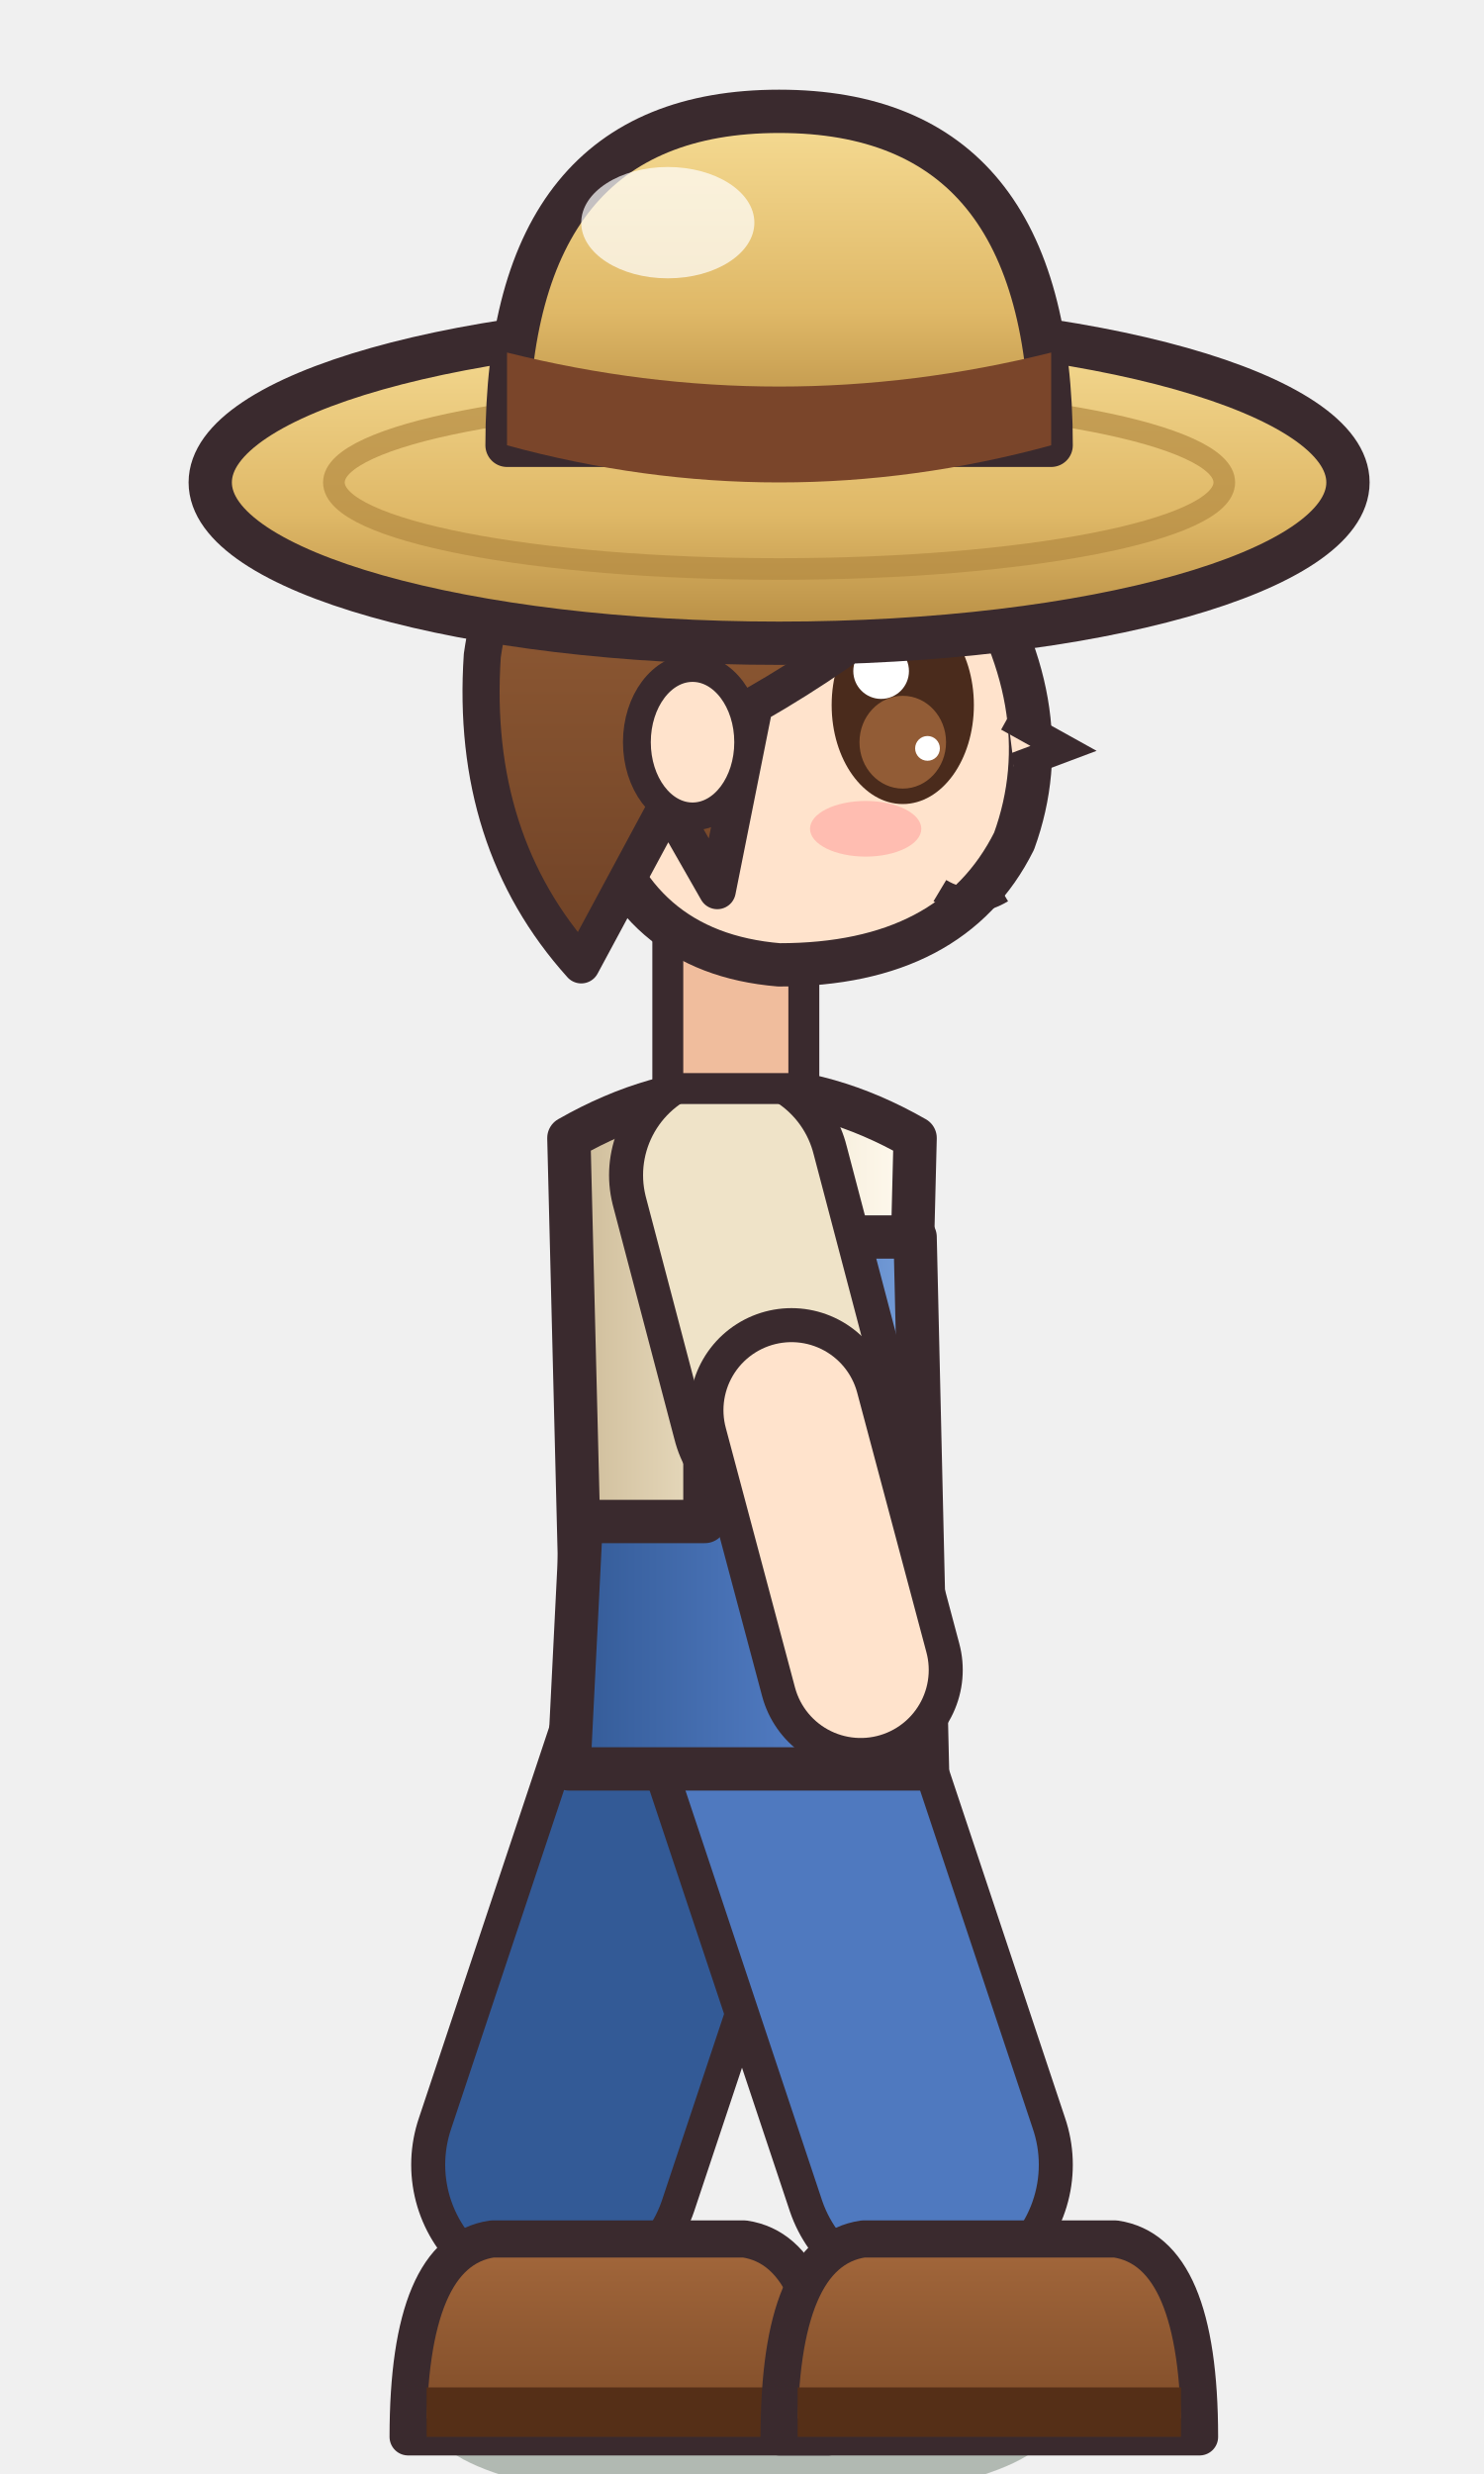
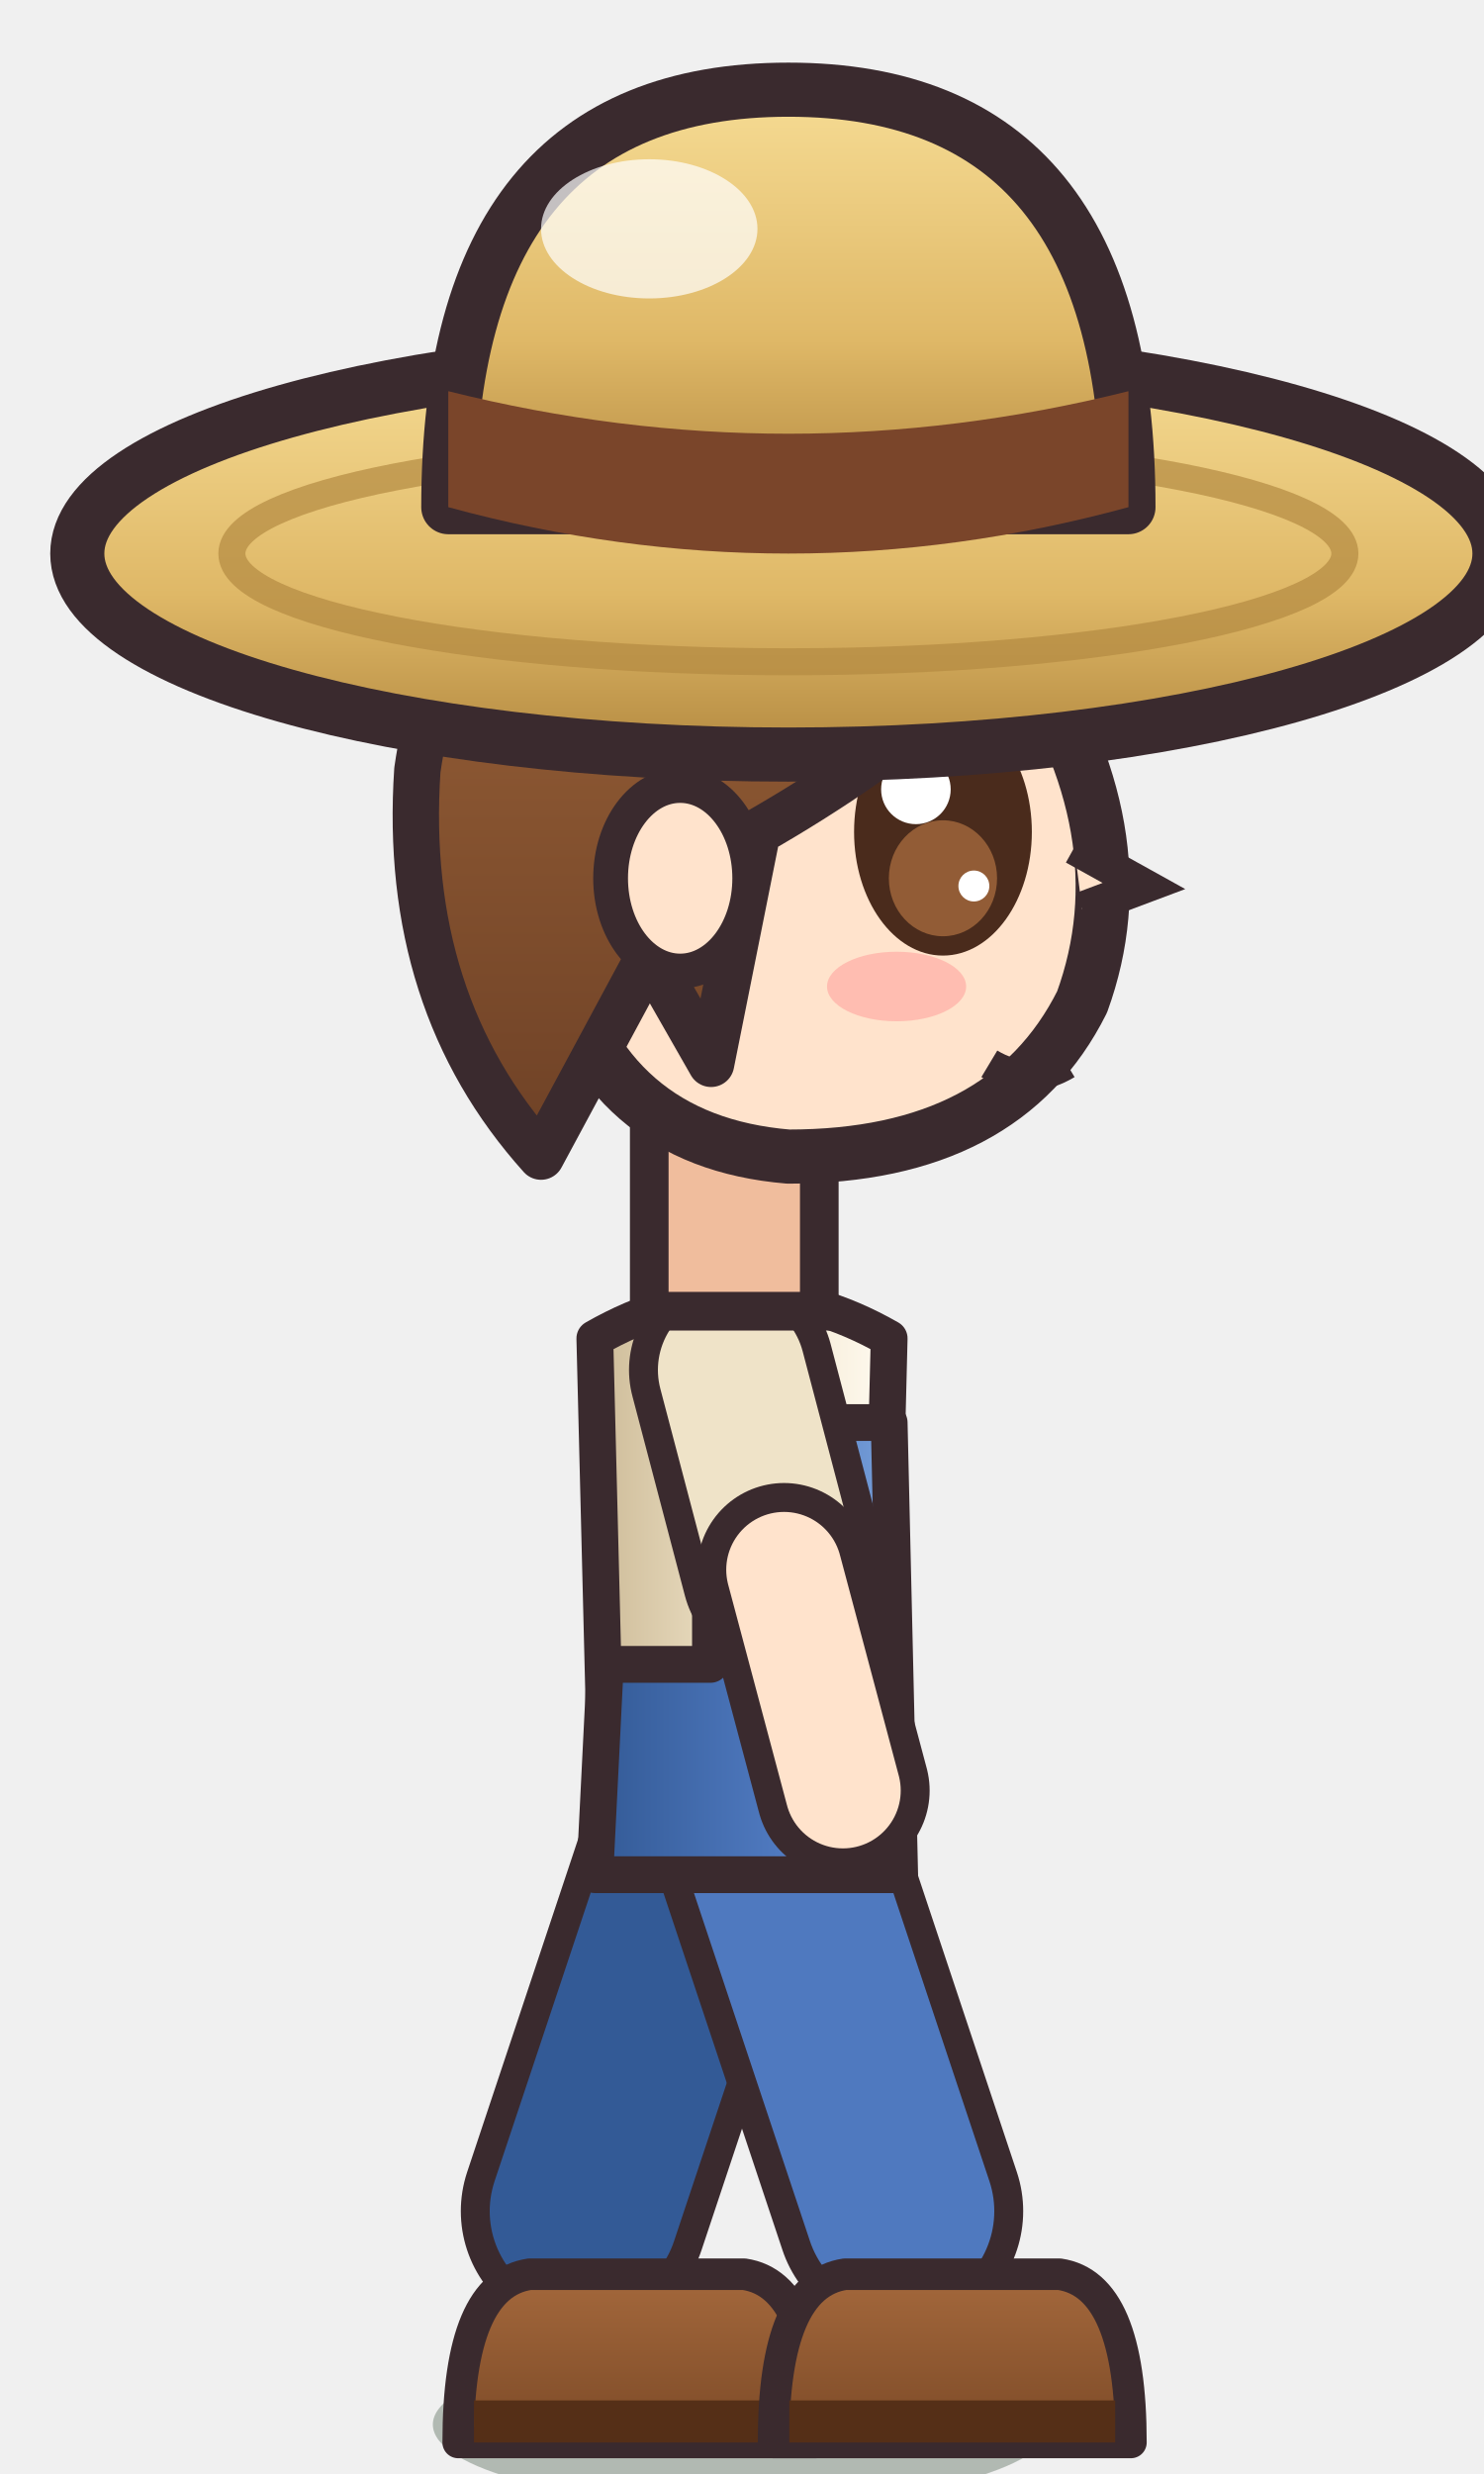
<svg xmlns="http://www.w3.org/2000/svg" viewBox="0 0 24 40" width="24" height="40">
  <defs>
    <linearGradient id="g1" x1="0" y1="0" x2="0" y2="1">
      <stop offset="0" stop-color="#a4683c" />
      <stop offset="1" stop-color="#7c4a27" />
    </linearGradient>
    <linearGradient id="g2" x1="0" y1="0" x2="0" y2="1">
      <stop offset="0" stop-color="#a4683c" />
      <stop offset="1" stop-color="#7c4a27" />
    </linearGradient>
    <linearGradient id="g3" x1="0" y1="0" x2="1" y2="0">
      <stop offset="0" stop-color="#cdbb98" />
      <stop offset="0.5" stop-color="#efe3c8" />
      <stop offset="1" stop-color="#fffaf0" />
    </linearGradient>
    <linearGradient id="g4" x1="0" y1="0" x2="1" y2="0">
      <stop offset="0" stop-color="#335a96" />
      <stop offset="0.6" stop-color="#4f79bf" />
      <stop offset="1" stop-color="#7aa2db" />
    </linearGradient>
    <linearGradient id="g5" x1="0" y1="0" x2="0" y2="1">
      <stop offset="0" stop-color="#9a6238" />
      <stop offset="1" stop-color="#6e4126" />
    </linearGradient>
    <linearGradient id="g6" x1="0" y1="0" x2="0" y2="1">
      <stop offset="0" stop-color="#f6dc94" />
      <stop offset="0.6" stop-color="#dfb867" />
      <stop offset="1" stop-color="#b48a41" />
    </linearGradient>
  </defs>
  <ellipse cx="12" cy="39.2" rx="5" ry="1.3" fill="#1f3a22" opacity="0.3" />
-   <path d="M12.00 26.00 L9.00 35.00" stroke="#3a2a2e" stroke-width="4.70" stroke-linecap="round" />
-   <path d="M12.00 26.00 L9.00 35.00" stroke="#335a96" stroke-width="3.60" stroke-linecap="round" />
-   <path d="M6.60 39.40 q0 -3 1.36 -3.2 l4.08 0 q1.36 0.2 1.36 3.2 Z" fill="url(#g1)" stroke="#3a2a2e" stroke-width="0.6" stroke-linejoin="round" />
-   <path d="M6.90 39.00 l6.20 0" stroke="#552f17" stroke-width="0.8" />
-   <path d="M12.00 26.00 L15.00 35.00" stroke="#3a2a2e" stroke-width="4.70" stroke-linecap="round" />
-   <path d="M12.00 26.00 L15.00 35.00" stroke="#4f79bf" stroke-width="3.60" stroke-linecap="round" />
-   <path d="M12.60 39.40 q0 -3 1.36 -3.2 l4.08 0 q1.36 0.2 1.36 3.2 Z" fill="url(#g2)" stroke="#3a2a2e" stroke-width="0.6" stroke-linejoin="round" />
-   <path d="M12.90 39.00 l6.20 0" stroke="#552f17" stroke-width="0.8" />
-   <path d="M9.2 18.4 Q12 16.8 14.8 18.4 L14.6 26.4 L9.4 26.4 Z" fill="url(#g3)" stroke="#3a2a2e" stroke-width="0.7" stroke-linejoin="round" />
-   <path d="M11.4 20 L14.8 20 L15 28.6 L9.2 28.6 L9.4 24.6 L11.4 24.6 Z" fill="url(#g4)" stroke="#3a2a2e" stroke-width="0.7" stroke-linejoin="round" />
-   <path d="M12.6 20.2 L11 18.2" stroke="#3a2a2e" stroke-width="1.5" />
-   <path d="M12.6 20.2 L11 18.2" stroke="#4f79bf" stroke-width="0.8" />
-   <circle cx="12.8" cy="20.5" r="0.65" fill="#f4c95d" stroke="#3a2a2e" stroke-width="0.35" />
-   <path d="M11.80 19.00 L12.80 22.80" stroke="#3a2a2e" stroke-width="3.90" stroke-linecap="round" />
-   <path d="M11.80 19.00 L12.80 22.80" stroke="#efe3c8" stroke-width="2.80" stroke-linecap="round" />
-   <path d="M12.80 22.80 L13.92 27.00" stroke="#3a2a2e" stroke-width="3.30" stroke-linecap="round" />
-   <path d="M12.80 22.80 L13.92 27.00" stroke="#ffe3cc" stroke-width="2.20" stroke-linecap="round" />
-   <rect x="10.8" y="14.6" width="2.2" height="3" fill="#f0bd9d" stroke="#3a2a2e" stroke-width="0.5" />
-   <path d="M15.6 9 Q17.2 11.4 16.4 13.6 Q15.4 15.6 12.6 15.6 Q10.2 15.4 9.6 13 L10 9 Z" fill="#ffe3cc" stroke="#3a2a2e" stroke-width="0.7" stroke-linejoin="round" />
-   <path d="M16.3 11.6 l0.9 0.5 l-0.8 0.3" stroke="#3a2a2e" stroke-width="0.45" fill="#ffe3cc" />
-   <ellipse cx="14.60" cy="11.40" rx="1.15" ry="1.6" fill="#4a2b1c" />
-   <ellipse cx="14.60" cy="12.00" rx="0.7" ry="0.75" fill="#9a6238" opacity="0.9" />
-   <circle cx="14.25" cy="10.85" r="0.45" fill="#ffffff" />
-   <circle cx="15.00" cy="12.10" r="0.2" fill="#ffffff" />
-   <path d="M13.35 9.80 q1.25 -0.8 2.5 0" stroke="#3a2a2e" stroke-width="0.55" fill="none" stroke-linecap="round" />
-   <ellipse cx="14" cy="13.4" rx="0.9" ry="0.45" fill="#ff9f9a" opacity="0.55" />
-   <path d="M15.2 14.4 q0.5 0.3 1 0" stroke="#3a2a2e" stroke-width="0.4" fill="none" />
-   <path d="M13.6 7.6 Q8.4 6.4 7.8 10.6 Q7.6 13.6 9.4 15.6 L10.8 13 L11.6 14.4 L12.2 11.4 Q13.6 10.6 14.8 9.6 L15.8 9.8 Z" fill="url(#g5)" stroke="#3a2a2e" stroke-width="0.6" stroke-linejoin="round" />
-   <ellipse cx="11.2" cy="12" rx="0.9" ry="1.2" fill="#ffe3cc" stroke="#3a2a2e" stroke-width="0.45" />
-   <ellipse cx="12.60" cy="7.80" rx="9.2" ry="2.6" fill="url(#g6)" stroke="#3a2a2e" stroke-width="0.7" />
-   <ellipse cx="12.60" cy="7.80" rx="7.2" ry="1.4" fill="none" stroke="#b48a41" stroke-width="0.35" opacity="0.7" />
-   <path d="M8.20 7.20 q0 -5.4 4.4 -5.4 q4.4 0 4.4 5.4 Z" fill="url(#g6)" stroke="#3a2a2e" stroke-width="0.7" stroke-linejoin="round" />
-   <path d="M8.20 7.20 q4.4 1.2 8.8 0 l0 -1.5 q-4.4 1.1 -8.8 0 Z" fill="#7a452a" />
-   <ellipse cx="10.80" cy="3.60" rx="1.4" ry="0.9" fill="#ffffff" opacity="0.7" />
+   <g transform="translate(12 20.45) scale(1.25) translate(-12 -17)">
+ </g>
+   <g transform="translate(12 40) scale(0.85) translate(-12 -40)">
+     <path d="M12.00 26.00 L9.00 35.00" stroke="#3a2a2e" stroke-width="4.70" stroke-linecap="round" />
+     <path d="M12.00 26.00 L9.00 35.00" stroke="#335a96" stroke-width="3.60" stroke-linecap="round" />
+     <path d="M6.60 39.40 q0 -3 1.36 -3.2 l4.08 0 q1.36 0.2 1.36 3.2 Z" fill="url(#g1)" stroke="#3a2a2e" stroke-width="0.6" stroke-linejoin="round" />
+     <path d="M6.90 39.00 l6.20 0" stroke="#552f17" stroke-width="0.8" />
+     <path d="M12.00 26.00 L15.00 35.00" stroke="#3a2a2e" stroke-width="4.70" stroke-linecap="round" />
+     <path d="M12.00 26.00 L15.00 35.00" stroke="#4f79bf" stroke-width="3.60" stroke-linecap="round" />
+     <path d="M12.60 39.40 q0 -3 1.36 -3.2 l4.08 0 q1.36 0.2 1.36 3.2 Z" fill="url(#g2)" stroke="#3a2a2e" stroke-width="0.6" stroke-linejoin="round" />
+     <path d="M12.90 39.00 l6.20 0" stroke="#552f17" stroke-width="0.8" />
+     <path d="M9.2 18.4 Q12 16.8 14.8 18.4 L14.6 26.4 L9.4 26.4 Z" fill="url(#g3)" stroke="#3a2a2e" stroke-width="0.7" stroke-linejoin="round" />
+     <path d="M11.4 20 L14.8 20 L15 28.6 L9.2 28.6 L9.4 24.6 L11.4 24.6 Z" fill="url(#g4)" stroke="#3a2a2e" stroke-width="0.7" stroke-linejoin="round" />
+     <path d="M12.6 20.2 L11 18.2" stroke="#3a2a2e" stroke-width="1.5" />
+     <path d="M12.6 20.2 L11 18.2" stroke="#4f79bf" stroke-width="0.8" />
+     <circle cx="12.8" cy="20.5" r="0.65" fill="#f4c95d" stroke="#3a2a2e" stroke-width="0.35" />
+     <path d="M11.80 19.00 L12.80 22.80" stroke="#3a2a2e" stroke-width="3.90" stroke-linecap="round" />
+     <path d="M11.80 19.00 L12.80 22.80" stroke="#efe3c8" stroke-width="2.80" stroke-linecap="round" />
+     <path d="M12.80 22.80 L13.92 27.00" stroke="#3a2a2e" stroke-width="3.30" stroke-linecap="round" />
+     <path d="M12.80 22.80 L13.92 27.00" stroke="#ffe3cc" stroke-width="2.20" stroke-linecap="round" />
+   </g>
+   <g transform="translate(12 20.45) scale(1.25) translate(-12 -17)">
+     <rect x="10.8" y="14.6" width="2.2" height="3" fill="#f0bd9d" stroke="#3a2a2e" stroke-width="0.5" />
+     <path d="M15.6 9 Q17.2 11.4 16.4 13.6 Q15.4 15.6 12.6 15.6 Q10.2 15.4 9.6 13 L10 9 Z" fill="#ffe3cc" stroke="#3a2a2e" stroke-width="0.7" stroke-linejoin="round" />
+     <path d="M16.3 11.6 l0.9 0.5 l-0.8 0.3" stroke="#3a2a2e" stroke-width="0.45" fill="#ffe3cc" />
+     <ellipse cx="14.60" cy="11.40" rx="1.15" ry="1.6" fill="#4a2b1c" />
+     <ellipse cx="14.60" cy="12.00" rx="0.7" ry="0.75" fill="#9a6238" opacity="0.9" />
+     <circle cx="14.25" cy="10.85" r="0.45" fill="#ffffff" />
+     <circle cx="15.00" cy="12.10" r="0.2" fill="#ffffff" />
+     <path d="M13.35 9.80 q1.25 -0.8 2.5 0" stroke="#3a2a2e" stroke-width="0.55" fill="none" stroke-linecap="round" />
+     <ellipse cx="14" cy="13.4" rx="0.9" ry="0.45" fill="#ff9f9a" opacity="0.55" />
+     <path d="M15.2 14.4 q0.5 0.3 1 0" stroke="#3a2a2e" stroke-width="0.4" fill="none" />
+     <path d="M13.6 7.6 Q8.4 6.4 7.8 10.6 Q7.6 13.6 9.4 15.6 L10.8 13 L11.6 14.4 L12.2 11.4 Q13.6 10.6 14.8 9.6 L15.8 9.8 Z" fill="url(#g5)" stroke="#3a2a2e" stroke-width="0.6" stroke-linejoin="round" />
+     <ellipse cx="11.2" cy="12" rx="0.9" ry="1.2" fill="#ffe3cc" stroke="#3a2a2e" stroke-width="0.45" />
+     <ellipse cx="12.60" cy="7.80" rx="9.2" ry="2.6" fill="url(#g6)" stroke="#3a2a2e" stroke-width="0.7" />
+     <ellipse cx="12.60" cy="7.80" rx="7.2" ry="1.4" fill="none" stroke="#b48a41" stroke-width="0.35" opacity="0.7" />
+     <path d="M8.20 7.20 q0 -5.4 4.4 -5.4 q4.4 0 4.4 5.4 Z" fill="url(#g6)" stroke="#3a2a2e" stroke-width="0.7" stroke-linejoin="round" />
+     <path d="M8.20 7.20 q4.4 1.2 8.8 0 l0 -1.5 q-4.4 1.1 -8.8 0 Z" fill="#7a452a" />
+     <ellipse cx="10.80" cy="3.60" rx="1.4" ry="0.9" fill="#ffffff" opacity="0.7" />
+   </g>
</svg>
